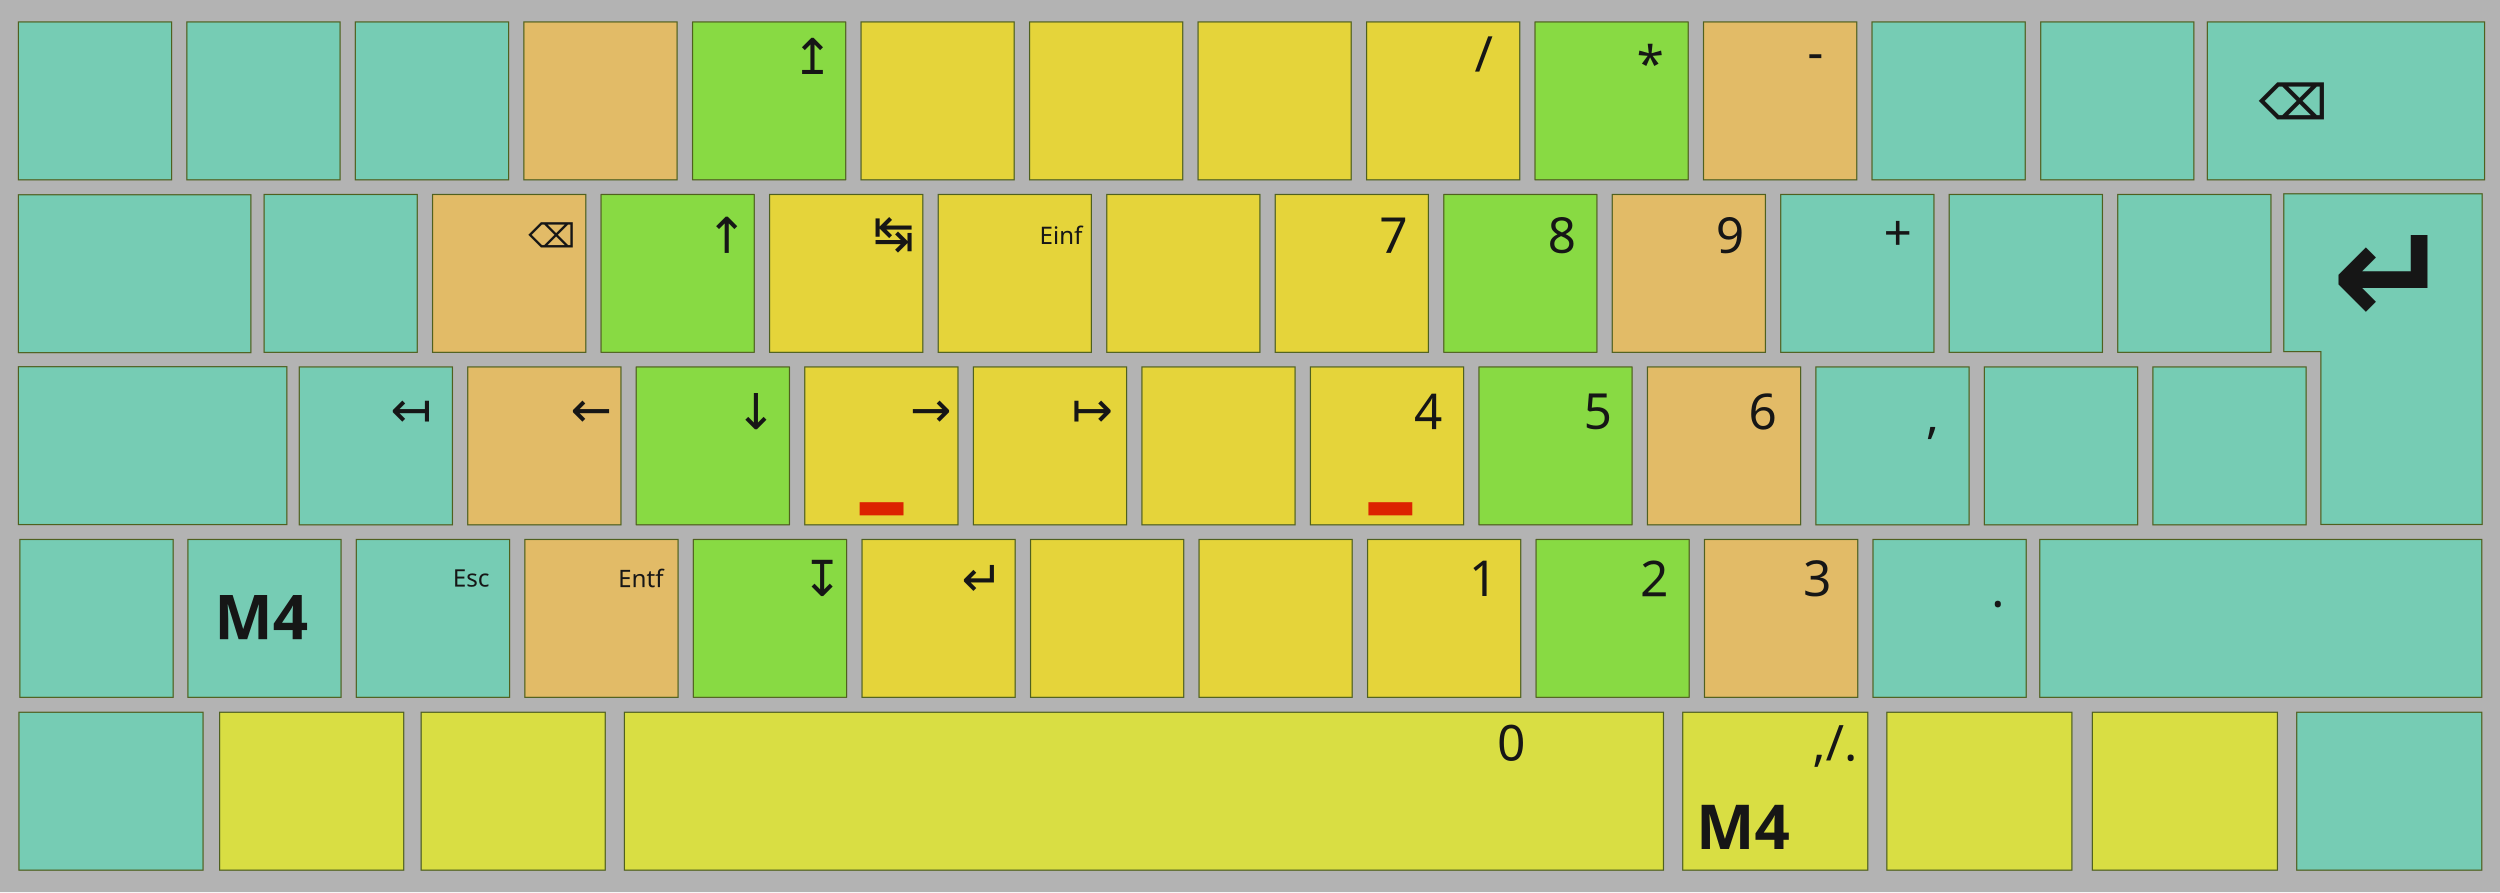
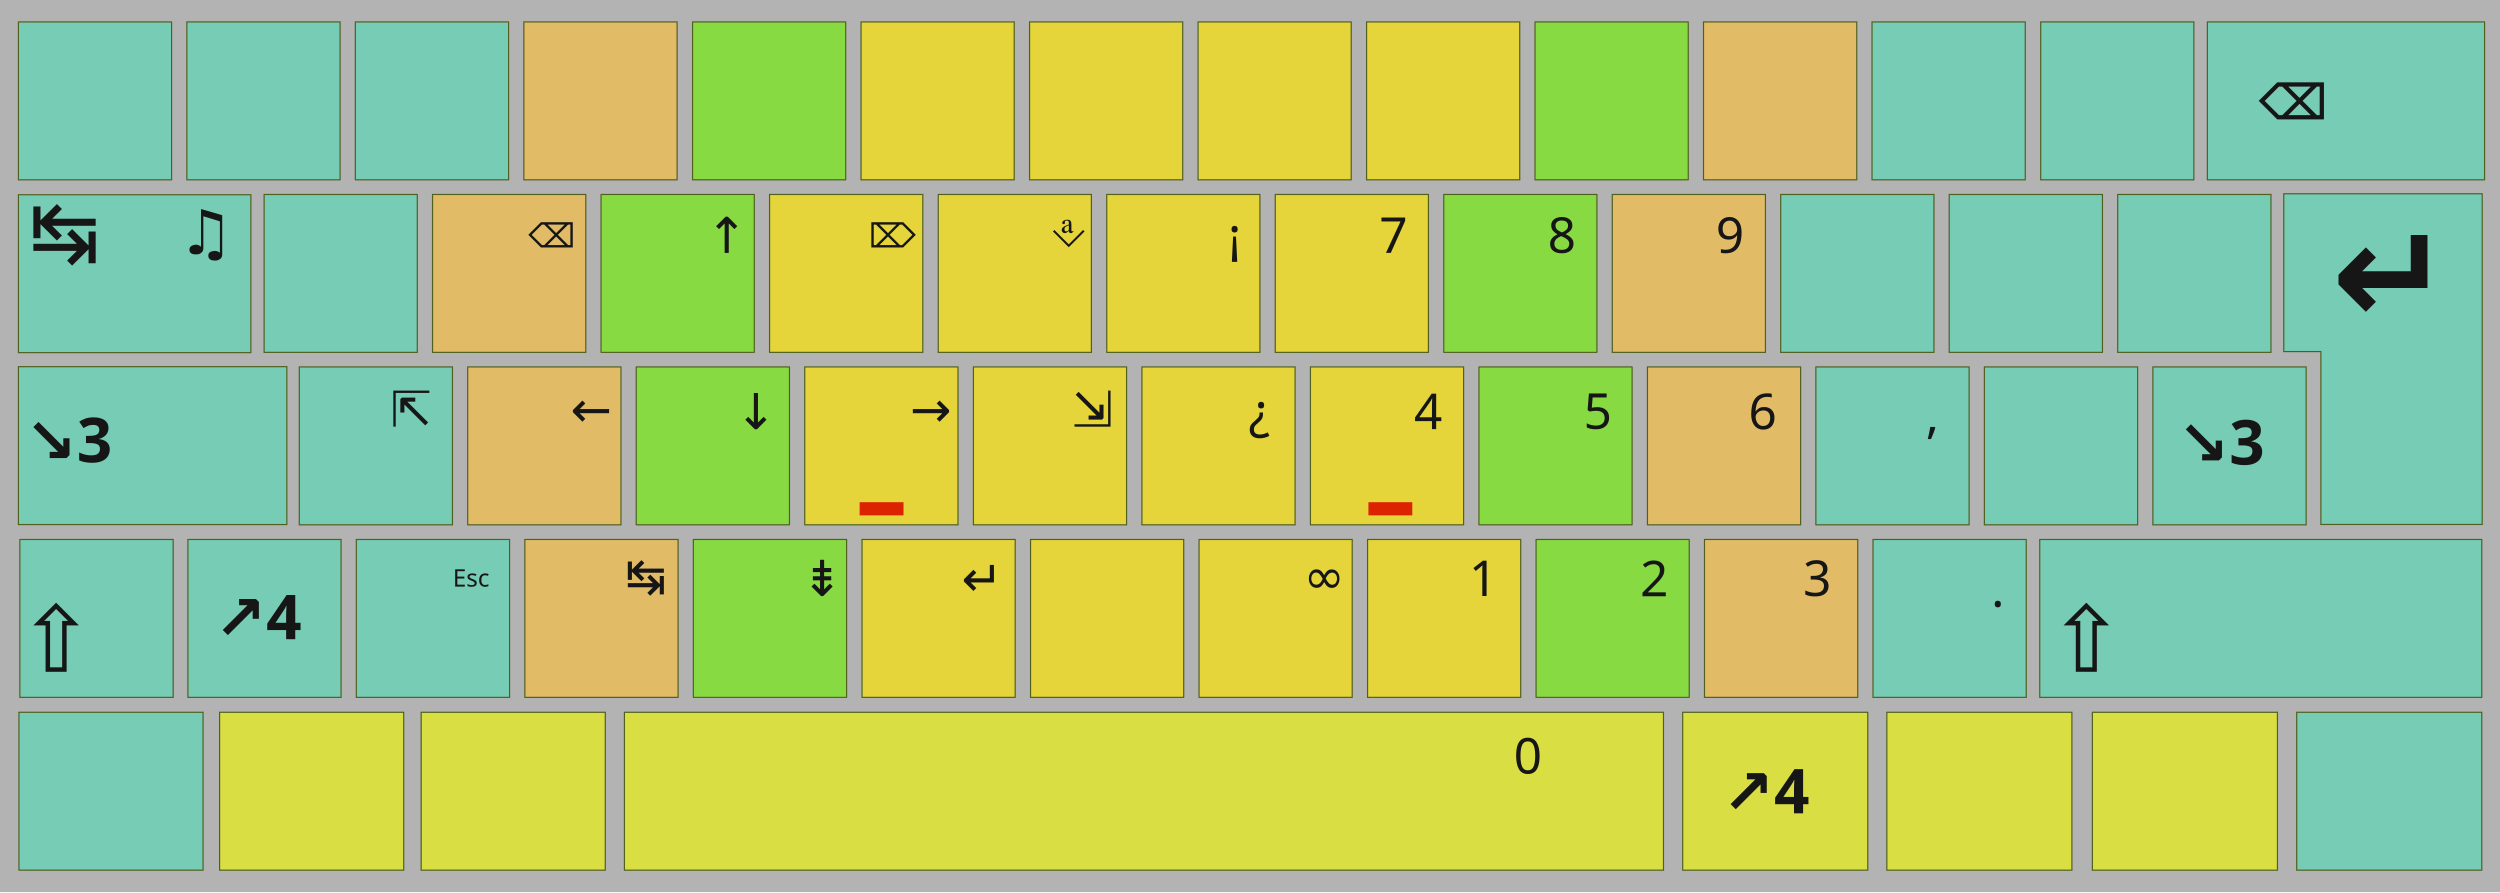
<svg xmlns="http://www.w3.org/2000/svg" version="1.0" viewBox="0 0 28500 8200" preserveAspectRatio="xMidYMid" fill-rule="evenodd" id="svg2" width="2104.724" height="751.054">
-   <defs id="defs4" />
+   <defs id="defs4">
+     </defs>
  <path style="fill:#b3b3b3;stroke:none;visibility:visible" d="M 0,-984.997 L 28500,-984.997 L 28500,9184.997 L 0,9184.997 L 0,-984.997 z " id="path452" />
-   <g id="g2432">
+   <g id="g2599">
    <path id="path609" d="M 5972,-734.997 L 7719,-734.997 L 7719,1065.004 L 5972,1065.004 L 5972,-734.997 z " style="fill:#e2bb67;fill-opacity:1;stroke:#4f601f;visibility:visible;stroke-opacity:1;stroke-width:13.541;stroke-miterlimit:4;stroke-dasharray:none" />
    <path id="path465" d="M 210,-734.997 L 1956,-734.997 L 1956,1065.004 L 210,1065.004 L 210,-734.997 z " style="fill:#76ccb4;fill-opacity:1;stroke:#4f601f;visibility:visible;stroke-opacity:1;stroke-width:13.541;stroke-miterlimit:4;stroke-dasharray:none" />
    <path id="path513" d="M 2130,-734.997 L 3877,-734.997 L 3877,1065.004 L 2130,1065.004 L 2130,-734.997 z " style="fill:#76ccb4;fill-opacity:1;stroke:#4f601f;visibility:visible;stroke-opacity:1;stroke-width:13.541;stroke-miterlimit:4;stroke-dasharray:none" />
    <path id="path561" d="M 4051,-734.997 L 5798,-734.997 L 5798,1065.004 L 4051,1065.004 L 4051,-734.997 z " style="fill:#76ccb4;fill-opacity:1;stroke:#4f601f;visibility:visible;stroke-opacity:1;stroke-width:13.541;stroke-miterlimit:4;stroke-dasharray:none" />
    <path id="path649" d="M 7895,-734.997 L 9641,-734.997 L 9641,1065.004 L 7895,1065.004 L 7895,-734.997 z " style="fill:#88da43;fill-opacity:1;stroke:#4f601f;stroke-width:13.541;stroke-linejoin:round;stroke-miterlimit:4;stroke-dasharray:none;stroke-opacity:1;visibility:visible" />
    <path id="path697" d="M 9816,-734.997 L 11562,-734.997 L 11562,1065.004 L 9816,1065.004 L 9816,-734.997 z " style="fill:#e5d43a;fill-opacity:1;stroke:#4f601f;visibility:visible;stroke-opacity:1;stroke-width:13.541;stroke-miterlimit:4;stroke-dasharray:none" />
    <path id="path745" d="M 11737,-734.997 L 13483,-734.997 L 13483,1065.004 L 11737,1065.004 L 11737,-734.997 z " style="fill:#e5d43a;fill-opacity:1;stroke:#4f601f;visibility:visible;stroke-opacity:1;stroke-width:13.541;stroke-miterlimit:4;stroke-dasharray:none" />
    <path id="path785" d="M 13658,-734.997 L 15404,-734.997 L 15404,1065.004 L 13658,1065.004 L 13658,-734.997 z " style="fill:#e5d43a;stroke:#4f601f;visibility:visible;stroke-opacity:1;stroke-width:13.541;stroke-miterlimit:4;stroke-dasharray:none;fill-opacity:1" />
    <path id="path825" d="M 15579,-734.997 L 17325,-734.997 L 17325,1065.004 L 15579,1065.004 L 15579,-734.997 z " style="fill:#e5d43a;fill-opacity:1;stroke:#4f601f;visibility:visible;stroke-opacity:1;stroke-width:13.541;stroke-miterlimit:4;stroke-dasharray:none" />
    <path id="path865" d="M 17499,-734.997 L 19246,-734.997 L 19246,1065.004 L 17499,1065.004 L 17499,-734.997 z " style="fill:#88da43;fill-opacity:1;stroke:#4f601f;stroke-width:13.541;stroke-linejoin:round;stroke-miterlimit:4;stroke-dasharray:none;stroke-opacity:1;visibility:visible" />
    <path id="path905" d="M 19420,-734.997 L 21167,-734.997 L 21167,1065.004 L 19420,1065.004 L 19420,-734.997 z " style="fill:#e2bb67;fill-opacity:1;stroke:#4f601f;visibility:visible;stroke-opacity:1;stroke-width:13.541;stroke-miterlimit:4;stroke-dasharray:none" />
    <path id="path945" d="M 21341,-734.997 L 23088,-734.997 L 23088,1065.004 L 21341,1065.004 L 21341,-734.997 z " style="fill:#76ccb4;fill-opacity:1;stroke:#4f601f;visibility:visible;stroke-opacity:1;stroke-width:13.541;stroke-miterlimit:4;stroke-dasharray:none" />
    <path id="path993" d="M 23264,-734.997 L 25010,-734.997 L 25010,1065.004 L 23264,1065.004 L 23264,-734.997 z " style="fill:#76ccb4;fill-opacity:1;stroke:#4f601f;visibility:visible;stroke-opacity:1;stroke-width:13.541;stroke-miterlimit:4;stroke-dasharray:none" />
    <path id="path1041" d="M 3011,1232.004 L 4757,1232.004 L 4757,3032.004 L 3011,3032.004 L 3011,1232.004 z " style="fill:#76ccb4;fill-opacity:1;stroke:#4f601f;visibility:visible;stroke-opacity:1;stroke-width:13.541;stroke-miterlimit:4;stroke-dasharray:none" />
    <path id="path1085" d="M 5804,3032.004 L 4931,3032.004 L 4931,1232.004 L 6678,1232.004 L 6678,3032.004 L 5804,3032.004" style="fill:#e2bb67;fill-opacity:1;stroke:#4f601f;visibility:visible;stroke-opacity:1;stroke-width:13.541;stroke-miterlimit:4;stroke-dasharray:none" />
    <path id="path1121" d="M 6852,1232.004 L 8599,1232.004 L 8599,3032.004 L 6852,3032.004 L 6852,1232.004 z " style="fill:#88da43;fill-opacity:1;stroke:#4f601f;stroke-width:13.541;stroke-linejoin:round;stroke-miterlimit:4;stroke-dasharray:none;stroke-opacity:1;visibility:visible" />
    <path id="path1157" d="M 8773,1232.004 L 10520,1232.004 L 10520,3032.004 L 8773,3032.004 L 8773,1232.004 z " style="fill:#e5d43a;fill-opacity:1;stroke:#4f601f;visibility:visible;stroke-opacity:1;stroke-width:13.541;stroke-miterlimit:4;stroke-dasharray:none" />
    <path id="path1193" d="M 10696,1232.004 L 12442,1232.004 L 12442,3032.004 L 10696,3032.004 L 10696,1232.004 z " style="fill:#e5d43a;fill-opacity:1;stroke:#4f601f;visibility:visible;stroke-opacity:1;stroke-width:13.541;stroke-miterlimit:4;stroke-dasharray:none" />
    <path id="path1229" d="M 12617,1232.004 L 14363,1232.004 L 14363,3032.004 L 12617,3032.004 L 12617,1232.004 z " style="fill:#e5d43a;fill-opacity:1;stroke:#4f601f;visibility:visible;stroke-opacity:1;stroke-width:13.541;stroke-miterlimit:4;stroke-dasharray:none" />
    <path id="path1265" d="M 14538,1232.004 L 16284,1232.004 L 16284,3032.004 L 14538,3032.004 L 14538,1232.004 z " style="fill:#e5d43a;fill-opacity:1;stroke:#4f601f;visibility:visible;stroke-opacity:1;stroke-width:13.541;stroke-miterlimit:4;stroke-dasharray:none" />
    <path id="path1301" d="M 16459,1232.004 L 18205,1232.004 L 18205,3032.004 L 16459,3032.004 L 16459,1232.004 z " style="fill:#88da43;fill-opacity:1;stroke:#4f601f;stroke-width:13.541;stroke-linejoin:round;stroke-miterlimit:4;stroke-dasharray:none;stroke-opacity:1;visibility:visible" />
    <path id="path1337" d="M 18380,1232.004 L 20126,1232.004 L 20126,3032.004 L 18380,3032.004 L 18380,1232.004 z " style="fill:#e2bb67;fill-opacity:1;stroke:#4f601f;visibility:visible;stroke-opacity:1;stroke-width:13.541;stroke-miterlimit:4;stroke-dasharray:none" />
    <path id="path1373" d="M 20300,1232.004 L 22047,1232.004 L 22047,3032.004 L 20300,3032.004 L 20300,1232.004 z " style="fill:#76ccb4;fill-opacity:1;stroke:#4f601f;visibility:visible;stroke-opacity:1;stroke-width:13.541;stroke-miterlimit:4;stroke-dasharray:none" />
    <path id="path1409" d="M 22221,1232.004 L 23968,1232.004 L 23968,3032.004 L 22221,3032.004 L 22221,1232.004 z " style="fill:#76ccb4;fill-opacity:1;stroke:#4f601f;visibility:visible;stroke-opacity:1;stroke-width:13.541;stroke-miterlimit:4;stroke-dasharray:none" />
    <path id="path1449" d="M 24142,1232.004 L 25889,1232.004 L 25889,3032.004 L 24142,3032.004 L 24142,1232.004 z " style="fill:#76ccb4;fill-opacity:1;stroke:#4f601f;visibility:visible;stroke-opacity:1;stroke-width:13.541;stroke-miterlimit:4;stroke-dasharray:none" />
    <path id="path1489" d="M 3412,3198.004 L 5158,3198.004 L 5158,4998.004 L 3412,4998.004 L 3412,3198.004 z " style="fill:#76ccb4;fill-opacity:1;stroke:#4f601f;visibility:visible;stroke-opacity:1;stroke-width:13.541;stroke-miterlimit:4;stroke-dasharray:none" />
    <path id="path1525" d="M 5332,3198.004 L 7079,3198.004 L 7079,4998.004 L 5332,4998.004 L 5332,3198.004 z " style="fill:#e2bb67;fill-opacity:1;stroke:#4f601f;visibility:visible;stroke-opacity:1;stroke-width:13.541;stroke-miterlimit:4;stroke-dasharray:none" />
    <path id="path1561" d="M 7253,3198.004 L 9000,3198.004 L 9000,4998.004 L 7253,4998.004 L 7253,3198.004 z " style="fill:#88da43;fill-opacity:1;stroke:#4f601f;stroke-width:13.541;stroke-linejoin:round;stroke-miterlimit:4;stroke-dasharray:none;stroke-opacity:1;visibility:visible" />
    <path id="path1597" d="M 11097,3198.004 L 12843,3198.004 L 12843,4998.004 L 11097,4998.004 L 11097,3198.004 z " style="fill:#e5d43a;fill-opacity:1;stroke:#4f601f;visibility:visible;stroke-opacity:1;stroke-width:13.541;stroke-miterlimit:4;stroke-dasharray:none" />
    <path id="path1633" d="M 13018,3198.004 L 14764,3198.004 L 14764,4998.004 L 13018,4998.004 L 13018,3198.004 z " style="fill:#e5d43a;fill-opacity:1;stroke:#4f601f;visibility:visible;stroke-opacity:1;stroke-width:13.541;stroke-miterlimit:4;stroke-dasharray:none" />
    <path id="path1669" d="M 16860,3198.004 L 18606,3198.004 L 18606,4998.004 L 16860,4998.004 L 16860,3198.004 z " style="fill:#88da43;fill-opacity:1;stroke:#4f601f;stroke-width:13.541;stroke-linejoin:round;stroke-miterlimit:4;stroke-dasharray:none;stroke-opacity:1;visibility:visible" />
    <path id="path1705" d="M 18781,3198.004 L 20527,3198.004 L 20527,4998.004 L 18781,4998.004 L 18781,3198.004 z " style="fill:#e2bb67;fill-opacity:1;stroke:#4f601f;visibility:visible;stroke-opacity:1;stroke-width:13.541;stroke-miterlimit:4;stroke-dasharray:none" />
    <path id="path1741" d="M 20701,3198.004 L 22448,3198.004 L 22448,4998.004 L 20701,4998.004 L 20701,3198.004 z " style="fill:#76ccb4;fill-opacity:1;stroke:#4f601f;visibility:visible;stroke-opacity:1;stroke-width:13.541;stroke-miterlimit:4;stroke-dasharray:none" />
    <path id="path1777" d="M 22622,3198.004 L 24369,3198.004 L 24369,4998.004 L 22622,4998.004 L 22622,3198.004 z " style="fill:#76ccb4;fill-opacity:1;stroke:#4f601f;visibility:visible;stroke-opacity:1;stroke-width:13.541;stroke-miterlimit:4;stroke-dasharray:none" />
    <path id="path1813" d="M 24543,3198.004 L 26290,3198.004 L 26290,4998.004 L 24543,4998.004 L 24543,3198.004 z " style="fill:#76ccb4;fill-opacity:1;stroke:#4f601f;visibility:visible;stroke-opacity:1;stroke-width:13.541;stroke-miterlimit:4;stroke-dasharray:none" />
    <path id="path1853" d="M 2142.181,5165.003 L 3888.181,5165.003 L 3888.181,6965.004 L 2142.181,6965.004 L 2142.181,5165.003 z " style="fill:#76ccb4;fill-opacity:1;stroke:#4f601f;visibility:visible;stroke-opacity:1;stroke-width:13.541;stroke-miterlimit:4;stroke-dasharray:none" />
    <path id="path1893" d="M 4062.181,5165.003 L 5809.181,5165.003 L 5809.181,6965.004 L 4062.181,6965.004 L 4062.181,5165.003 z " style="fill:#76ccb4;fill-opacity:1;stroke:#4f601f;visibility:visible;stroke-opacity:1;stroke-width:13.541;stroke-miterlimit:4;stroke-dasharray:none" />
    <path id="path1929" d="M 5983.181,5165.003 L 7730.181,5165.003 L 7730.181,6965.004 L 5983.181,6965.004 L 5983.181,5165.003 z " style="fill:#e2bb67;fill-opacity:1;stroke:#4f601f;visibility:visible;stroke-opacity:1;stroke-width:13.541;stroke-miterlimit:4;stroke-dasharray:none" />
    <path id="path1965" d="M 7904.181,5165.003 L 9651.181,5165.003 L 9651.181,6965.004 L 7904.181,6965.004 L 7904.181,5165.003 z " style="fill:#88da43;fill-opacity:1;stroke:#4f601f;stroke-width:13.541;stroke-linejoin:round;stroke-miterlimit:4;stroke-dasharray:none;stroke-opacity:1;visibility:visible" />
    <path id="path2001" d="M 9827.181,5165.003 L 11573.18,5165.003 L 11573.18,6965.004 L 9827.181,6965.004 L 9827.181,5165.003 z " style="fill:#e5d43a;fill-opacity:1;stroke:#4f601f;visibility:visible;stroke-opacity:1;stroke-width:13.541;stroke-miterlimit:4;stroke-dasharray:none" />
    <path id="path2037" d="M 11748.18,5165.003 L 13494.18,5165.003 L 13494.18,6965.004 L 11748.18,6965.004 L 11748.18,5165.003 z " style="fill:#e5d43a;fill-opacity:1;stroke:#4f601f;visibility:visible;stroke-opacity:1;stroke-width:13.541;stroke-miterlimit:4;stroke-dasharray:none" />
    <path id="path2073" d="M 13669.18,5165.003 L 15415.18,5165.003 L 15415.18,6965.004 L 13669.18,6965.004 L 13669.18,5165.003 z " style="fill:#e5d43a;fill-opacity:1;stroke:#4f601f;visibility:visible;stroke-opacity:1;stroke-width:13.541;stroke-miterlimit:4;stroke-dasharray:none" />
    <path id="path2109" d="M 15590.18,5165.003 L 17336.18,5165.003 L 17336.18,6965.004 L 15590.18,6965.004 L 15590.18,5165.003 z " style="fill:#e5d43a;fill-opacity:1;stroke:#4f601f;visibility:visible;stroke-opacity:1;stroke-width:13.541;stroke-miterlimit:4;stroke-dasharray:none" />
    <path id="path2145" d="M 17511.18,5165.003 L 19257.18,5165.003 L 19257.18,6965.004 L 17511.18,6965.004 L 17511.18,5165.003 z " style="fill:#88da43;fill-opacity:1;stroke:#4f601f;stroke-width:13.541;stroke-linejoin:round;stroke-miterlimit:4;stroke-dasharray:none;stroke-opacity:1;visibility:visible" />
    <path id="path2185" d="M 19431.18,5165.003 L 21178.18,5165.003 L 21178.18,6965.004 L 19431.18,6965.004 L 19431.18,5165.003 z " style="fill:#e2bb67;fill-opacity:1;stroke:#4f601f;visibility:visible;stroke-opacity:1;stroke-width:13.541;stroke-miterlimit:4;stroke-dasharray:none" />
    <path id="path2225" d="M 21352.18,5165.003 L 23099.18,5165.003 L 23099.18,6965.004 L 21352.18,6965.004 L 21352.18,5165.003 z " style="fill:#76ccb4;fill-opacity:1;stroke:#4f601f;visibility:visible;stroke-opacity:1;stroke-width:13.541;stroke-miterlimit:4;stroke-dasharray:none" />
    <path d="M 9174,3198.004 L 10921,3198.004 L 10921,4998.004 L 9174,4998.004 L 9174,3198.004 z " id="path2265" style="fill:#e5d43a;fill-opacity:1;stroke:#4f601f;visibility:visible;stroke-opacity:1;stroke-width:13.541;stroke-miterlimit:4;stroke-dasharray:none" />
    <path d="M 14939,3198.004 L 16685,3198.004 L 16685,4998.004 L 14939,4998.004 L 14939,3198.004 z " id="path2313" style="fill:#e5d43a;stroke:#4f601f;visibility:visible;stroke-opacity:1;stroke-width:13.541;stroke-miterlimit:4;stroke-dasharray:none;fill-opacity:1" />
    <path d="M 226.546,5165.003 L 1974.238,5165.003 L 1974.238,6965.004 L 226.546,6965.004 L 226.546,5165.003 z " id="path2365" style="fill:#76ccb4;fill-opacity:1;stroke:#4f601f;visibility:visible;stroke-opacity:1;stroke-width:13.541;stroke-miterlimit:4;stroke-dasharray:none" />
    <path d="M 210,3195.004 L 3270,3195.004 L 3270,4995.004 L 210,4995.004 L 210,3195.004 z " id="path2427" style="fill:#76ccb4;fill-opacity:1;stroke:#4f601f;visibility:visible;stroke-opacity:1;stroke-width:13.541;stroke-miterlimit:4;stroke-dasharray:none" />
    <path d="M 25164,-734.997 L 28324,-734.997 L 28324,1065.004 L 25164,1065.004 L 25164,-734.997 z " id="path2489" style="fill:#76ccb4;fill-opacity:1;stroke:#4f601f;visibility:visible;stroke-opacity:1;stroke-width:13.541;stroke-miterlimit:4;stroke-dasharray:none" />
    <path d="M 210,1235.004 L 2860,1235.004 L 2860,3035.004 L 210,3035.004 L 210,1235.004 z " id="path2523" style="fill:#76ccb4;fill-opacity:1;stroke:#4f601f;visibility:visible;stroke-opacity:1;stroke-width:13.541;stroke-miterlimit:4;stroke-dasharray:none" />
    <path d="M 23253.214,5165.018 L 28292.211,5165.018 L 28292.211,6964.989 L 23253.214,6964.989 L 23253.214,5165.018 z " id="path2599" style="fill:#76ccb4;fill-opacity:1;stroke:#4f601f;visibility:visible;stroke-opacity:1;stroke-width:13.541;stroke-miterlimit:4;stroke-dasharray:none" />
    <path d="M 26458,4994.004 L 26458,3023.004 L 26035,3023.004 L 26035,1224.004 L 28297,1224.004 L 28297,4994.004 L 26458,4994.004 z " id="path2661" style="fill:#76ccb4;fill-opacity:1;stroke:#4f601f;visibility:visible;stroke-opacity:1;stroke-width:13.541;stroke-miterlimit:4;stroke-dasharray:none" />
    <path d="M 216,7135.003 L 2314.85,7135.003 L 2314.85,8935.003 L 216,8935.003 L 216,7135.003 z " id="path6813" style="fill:#76ccb4;fill-opacity:1;stroke:#4f601f;visibility:visible;stroke-opacity:1;stroke-width:13.541;stroke-miterlimit:4;stroke-dasharray:none" />
    <path d="M 2503.354,7135.003 L 4602.203,7135.003 L 4602.203,8935.003 L 2503.354,8935.003 L 2503.354,7135.003 z " id="path17793" style="fill:#d9de43;fill-opacity:1;stroke:#4f601f;visibility:visible;stroke-opacity:1;stroke-width:13.541;stroke-miterlimit:4;stroke-dasharray:none" />
    <path d="M 4801.332,7135.003 L 6900.181,7135.003 L 6900.181,8935.003 L 4801.332,8935.003 L 4801.332,7135.003 z " id="path17795" style="fill:#d9de43;fill-opacity:1;stroke:#4f601f;visibility:visible;stroke-opacity:1;stroke-width:13.541;stroke-miterlimit:4;stroke-dasharray:none" />
    <path d="M 7118.46,7135.003 L 18963.59,7135.003 L 18963.59,8935.003 L 7118.46,8935.003 L 7118.46,7135.003 z " id="path17797" style="fill:#d9de43;fill-opacity:1;stroke:#4f601f;visibility:visible;stroke-opacity:1;stroke-width:13.541;stroke-miterlimit:4;stroke-dasharray:none" />
    <path d="M 19182.844,7135.003 L 21292.576,7135.003 L 21292.576,8935.003 L 19182.844,8935.003 L 19182.844,7135.003 z " id="path17799" style="fill:#d9de43;fill-opacity:1;stroke:#4f601f;visibility:visible;stroke-opacity:1;stroke-width:13.541;stroke-miterlimit:4;stroke-dasharray:none" />
    <path d="M 21509.921,7135.003 L 23619.653,7135.003 L 23619.653,8935.003 L 21509.921,8935.003 L 21509.921,7135.003 z " id="path17801" style="fill:#d9de43;fill-opacity:1;stroke:#4f601f;visibility:visible;stroke-opacity:1;stroke-width:13.541;stroke-miterlimit:4;stroke-dasharray:none" />
    <path d="M 23853.158,7135.003 L 25962.89,7135.003 L 25962.89,8935.003 L 23853.158,8935.003 L 23853.158,7135.003 z " id="path17803" style="fill:#d9de43;fill-opacity:1;stroke:#4f601f;visibility:visible;stroke-opacity:1;stroke-width:13.541;stroke-miterlimit:4;stroke-dasharray:none" />
    <path d="M 26182.479,7135.003 L 28292.211,7135.003 L 28292.211,8935.003 L 26182.479,8935.003 L 26182.479,7135.003 z " id="path17805" style="fill:#76ccb4;fill-opacity:1;stroke:#4f601f;visibility:visible;stroke-opacity:1;stroke-width:13.541;stroke-miterlimit:4;stroke-dasharray:none" />
  </g>
  <text style="font-size:564px;font-weight:400;fill:#161616;stroke:none;visibility:visible;font-family:Arial embedded" id="text493" y="-984.997">
    <tspan y="663.004" id="tspan495" />
  </text>
  <text style="font-size:564px;font-weight:700;fill:#161616;stroke:none;visibility:visible;font-family:Arial embedded" id="text541" y="-984.997">
    <tspan y="663.004" id="tspan543" />
  </text>
  <text style="font-size:564px;font-weight:700;fill:#161616;stroke:none;visibility:visible;font-family:Arial embedded" id="text589" y="-984.997">
    <tspan y="663.004" id="tspan591" />
  </text>
  <text style="font-size:564px;font-weight:700;fill:#161616;stroke:none;visibility:visible;font-family:Arial embedded" id="text677" y="-984.997">
    <tspan y="663.004" id="tspan679" />
  </text>
  <text style="font-size:564px;font-weight:700;fill:#161616;stroke:none;visibility:visible;font-family:Arial embedded" id="text725" y="-984.997">
    <tspan y="663.004" id="tspan727" />
  </text>
  <text style="font-size:564px;font-weight:700;fill:#161616;stroke:none;visibility:visible;font-family:Arial embedded" id="text973" y="-984.997">
    <tspan y="663.004" id="tspan975" />
  </text>
  <text style="font-size:564px;font-weight:400;fill:#161616;stroke:none;visibility:visible;font-family:Arial embedded" id="text1021" y="-984.997">
    <tspan y="663.004" id="tspan1023" />
  </text>
  <text style="font-size:564px;font-weight:700;fill:#161616;stroke:none;visibility:visible;font-family:Arial embedded" id="text1061" y="-984.997">
    <tspan y="2659.002" id="tspan1063" />
  </text>
  <text style="font-size:564px;font-weight:700;fill:#161616;stroke:none;visibility:visible;font-family:Arial embedded" id="text1101" y="-984.997">
    <tspan y="2659.002" id="tspan1103" />
  </text>
  <text style="font-size:564px;font-weight:400;fill:#161616;stroke:none;visibility:visible;font-family:Arial embedded" id="text1141" y="-984.997">
    <tspan y="2659.002" id="tspan1143" />
  </text>
  <text style="font-size:564px;font-weight:400;fill:#161616;stroke:none;visibility:visible;font-family:Arial embedded" id="text1177" y="-984.997">
    <tspan y="2659.002" id="tspan1179" />
  </text>
  <text style="font-size:564px;font-weight:400;fill:#161616;stroke:none;visibility:visible;font-family:Arial embedded" id="text1213" y="-984.997">
    <tspan y="2659.002" id="tspan1215" />
  </text>
  <text style="font-size:564px;font-weight:400;fill:#161616;stroke:none;visibility:visible;font-family:Arial embedded" id="text1249" y="-984.997">
    <tspan y="2659.002" id="tspan1251" />
  </text>
  <text style="font-size:564px;font-weight:400;fill:#161616;stroke:none;visibility:visible;font-family:Arial embedded" id="text1285" y="-984.997">
    <tspan y="2659.002" id="tspan1287" />
  </text>
  <text style="font-size:564px;font-weight:400;fill:#161616;stroke:none;visibility:visible;font-family:Arial embedded" id="text1321" y="-984.997">
    <tspan y="2659.002" id="tspan1323" />
  </text>
  <text style="font-size:564px;font-weight:400;fill:#161616;stroke:none;visibility:visible;font-family:Arial embedded" id="text1357" y="-984.997">
    <tspan y="2659.002" id="tspan1359" />
  </text>
  <text style="font-size:564px;font-weight:400;fill:#161616;stroke:none;visibility:visible;font-family:Arial embedded" id="text1393" y="-984.997">
    <tspan y="2659.002" id="tspan1395" />
  </text>
  <text style="font-size:564px;font-weight:400;fill:#161616;stroke:none;visibility:visible;font-family:Arial embedded" id="text1509" y="-984.997">
    <tspan y="4625.002" id="tspan1511" />
  </text>
  <text style="font-size:564px;font-weight:400;fill:#161616;stroke:none;visibility:visible;font-family:Arial embedded" id="text1545" y="-984.997">
    <tspan y="4625.002" id="tspan1547" />
  </text>
  <text style="font-size:564px;font-weight:400;fill:#161616;stroke:none;visibility:visible;font-family:Arial embedded" id="text1581" y="-984.997">
    <tspan y="4625.002" id="tspan1583" />
  </text>
  <text style="font-size:564px;font-weight:400;fill:#161616;stroke:none;visibility:visible;font-family:Arial embedded" id="text1617" y="-984.997">
    <tspan y="4625.002" id="tspan1619" />
  </text>
  <text style="font-size:564px;font-weight:400;fill:#161616;stroke:none;visibility:visible;font-family:Arial embedded" id="text1653" y="-984.997">
    <tspan y="4625.002" id="tspan1655" />
  </text>
  <text style="font-size:564px;font-weight:400;fill:#161616;stroke:none;visibility:visible;font-family:Arial embedded" id="text1689" y="-984.997">
    <tspan y="4625.002" id="tspan1691" />
  </text>
  <text style="font-size:564px;font-weight:400;fill:#161616;stroke:none;visibility:visible;font-family:Arial embedded" id="text1725" y="-984.997">
    <tspan y="4625.002" id="tspan1727" />
  </text>
  <text style="font-size:564px;font-weight:400;fill:#161616;stroke:none;visibility:visible;font-family:Arial embedded" id="text1761" y="-984.997">
    <tspan y="4625.002" id="tspan1763" />
  </text>
  <text style="font-size:564px;font-weight:400;fill:#161616;stroke:none;visibility:visible;font-family:Arial embedded" id="text1797" y="-984.997">
    <tspan y="4625.002" id="tspan1799" />
  </text>
  <text style="font-size:564px;font-weight:400;fill:#161616;stroke:none;visibility:visible;font-family:Arial embedded" id="text1913" y="-984.997">
    <tspan y="6592.002" id="tspan1915" />
  </text>
  <text style="font-size:564px;font-weight:400;fill:#161616;stroke:none;visibility:visible;font-family:Arial embedded" id="text1949" y="-984.997">
    <tspan y="6592.002" id="tspan1951" />
  </text>
  <text style="font-size:564px;font-weight:400;fill:#161616;stroke:none;visibility:visible;font-family:Arial embedded" id="text1985" y="-984.997">
    <tspan y="6592.002" id="tspan1987" />
  </text>
  <text style="font-size:564px;font-weight:400;fill:#161616;stroke:none;visibility:visible;font-family:Arial embedded" id="text2021" y="-984.997">
    <tspan y="6592.002" id="tspan2023" />
  </text>
  <text style="font-size:564px;font-weight:400;fill:#161616;stroke:none;visibility:visible;font-family:Arial embedded" id="text2057" y="-984.997">
    <tspan y="6592.002" id="tspan2059" />
  </text>
  <text style="font-size:564px;font-weight:400;fill:#161616;stroke:none;visibility:visible;font-family:Arial embedded" id="text2093" y="-984.997">
    <tspan y="6592.002" id="tspan2095" />
  </text>
  <text style="font-size:564px;font-weight:400;fill:#161616;stroke:none;visibility:visible;font-family:Arial embedded" id="text2129" y="-984.997">
    <tspan y="6592.002" id="tspan2131" />
  </text>
  <text style="font-size:564px;font-weight:400;fill:#161616;stroke:none;visibility:visible;font-family:Arial embedded" id="text2245" y="-984.997">
    <tspan y="6592.002" id="tspan2247" />
  </text>
  <path style="fill:#dc2300;stroke:none;visibility:visible" id="path2297" d="M 9800,4740.004 L 10300,4740.004 L 10300,4890.004 L 9800,4890.004 L 9800,4740.004 z " />
  <text style="font-size:564px;font-weight:400;fill:#161616;stroke:none;visibility:visible;font-family:Arial embedded" id="text2333" y="-984.997">
    <tspan id="tspan2335" y="4625.002" />
  </text>
  <path style="fill:#dc2300;stroke:none;visibility:visible" id="path2349" d="M 15600,4740.004 L 16100,4740.004 L 16100,4890.004 L 15600,4890.004 L 15600,4740.004 z " />
+   <text style="font-size:706px;font-weight:700;fill:#161616;stroke:none;visibility:visible;font-family:Arial embedded" id="text2923" y="-670.141" x="-3732.85">
+     <tspan x="284.149" y="4283.859" id="tspan2925">↘3</tspan>
+   </text>
+   <text style="font-size:706px;font-weight:700;fill:#161616;stroke:none;visibility:visible;font-family:Arial embedded" id="text2927" y="-643.578" x="20804.945">
+     <tspan x="24821.943" y="4310.421" id="tspan2929">↘3</tspan>
+   </text>
  <text style="font-size:706px;font-weight:700;fill:#161616;stroke:none;visibility:visible;font-family:Arial embedded" id="text2931" y="1348.246" x="-1573.897">
-     <tspan x="2443.101" y="6302.246" id="tspan2933">M4</tspan>
+     <tspan x="2443.101" y="6302.246" id="tspan2933">↗4</tspan>
  </text>
  <text style="font-size:564px;font-weight:400;fill:#161616;stroke:none;visibility:visible;font-family:Arial embedded" id="text2609" y="-1731.315" x="-1803.719">
    <tspan x="10374.283" y="3878.682" id="tspan2611">→</tspan>
  </text>
  <text style="font-size:564px;font-weight:400;fill:#161616;stroke:none;visibility:visible;font-family:Arial embedded" id="text2613" y="-1703.5" x="-3796.937">
    <tspan x="8381.064" y="3906.496" id="tspan2615">↓</tspan>
  </text>
  <text style="font-size:564px;font-weight:400;fill:#161616;stroke:none;visibility:visible;font-family:Arial embedded" id="text2617" y="-1731.314" x="-5674.525">
    <tspan x="6503.476" y="3878.682" id="tspan2619">←</tspan>
  </text>
  <text style="font-size:564px;font-weight:400;fill:#161616;stroke:none;visibility:visible;font-family:Arial embedded" id="text2621" y="-3711.613" x="-4129.748">
    <tspan x="8048.252" y="1898.387" id="tspan2623" style="font-weight:normal">↑</tspan>
  </text>
  <text style="font-size:564px;font-weight:400;fill:#161616;stroke:none;visibility:visible;font-family:Arial embedded" id="text2597" y="199.033" x="4568.697">
    <tspan x="16746.697" y="5809.031" id="tspan2599" style="font-style:normal;font-weight:normal">1</tspan>
  </text>
  <text style="font-size:564px;font-weight:400;fill:#161616;stroke:none;visibility:visible;font-family:Arial embedded" id="text2627" y="202.75" x="6519.02">
    <tspan x="18697.02" y="5812.748" id="tspan2629">2</tspan>
  </text>
  <text style="font-size:564px;font-weight:400;fill:#161616;stroke:none;visibility:visible;font-family:Arial embedded" id="text2631" y="198.756" x="8376.982">
    <tspan x="20554.984" y="5808.755" id="tspan2633">3</tspan>
  </text>
  <text style="font-size:564px;font-weight:400;fill:#161616;stroke:none;visibility:visible;font-family:Arial embedded" id="text2635" y="-1706.533" x="5875.498">
    <tspan x="18053.496" y="3903.467" id="tspan2637">5</tspan>
  </text>
  <text style="font-size:564px;font-weight:400;fill:#161616;stroke:none;visibility:visible;font-family:Arial embedded" id="text2639" y="-1702.54" x="3941.727">
    <tspan x="16119.729" y="3907.46" id="tspan2641">4</tspan>
  </text>
  <text style="font-size:564px;font-weight:400;fill:#161616;stroke:none;visibility:visible;font-family:Arial embedded" id="text2643" y="-1702.815" x="7754.822">
    <tspan x="19932.822" y="3907.185" id="tspan2645">6</tspan>
  </text>
  <text style="font-size:564px;font-weight:400;fill:#161616;stroke:none;visibility:visible;font-family:Arial embedded" id="text2647" y="-3712.852" x="7382.851">
    <tspan x="19560.852" y="1897.148" id="tspan2649">9</tspan>
  </text>
  <text style="font-size:564px;font-weight:400;fill:#161616;stroke:none;visibility:visible;font-family:Arial embedded" id="text2651" y="-3712.852" x="5465.44">
    <tspan x="17643.439" y="1897.148" id="tspan2653">8</tspan>
  </text>
  <text style="font-size:564px;font-weight:400;fill:#161616;stroke:none;visibility:visible;font-family:Arial embedded" id="text2655" y="-3712.576" x="3545.83">
    <tspan x="15723.832" y="1897.423" id="tspan2657">7</tspan>
  </text>
-   <text style="font-size:564px;font-weight:400;fill:#161616;stroke:none;visibility:visible;font-family:Arial embedded" id="text2695" y="-3741.356" x="9294.983">
-     <tspan x="21472.98" y="1868.645" id="tspan2697" style="font-style:normal;font-weight:normal">+</tspan>
+   <text style="font-size:564px;font-weight:400;fill:#161616;stroke:none;visibility:visible;font-family:Arial embedded" id="text2663" y="170.254" x="2682.625">
+     <tspan x="14860.631" y="5780.252" id="tspan2665" style="font-style:normal;font-weight:normal">∞</tspan>
+   </text>
+   <text style="font-size:564px;font-weight:400;fill:#161616;stroke:none;visibility:visible;font-family:Arial embedded" id="text2667" y="-1706.533" x="2055.502">
+     <tspan x="14233.512" y="3903.467" id="tspan2669" style="font-style:normal;font-weight:normal">¿</tspan>
+   </text>
+   <text style="font-size:564px;font-weight:400;fill:#161616;stroke:none;visibility:visible;font-family:Arial embedded" id="text2671" y="-3712.577" x="1820.811">
+     <tspan x="13998.82" y="1897.423" id="tspan2673" style="font-style:normal;font-weight:normal">¡</tspan>
  </text>
  <text style="font-size:564px;font-weight:400;fill:#161616;stroke:none;visibility:visible;font-family:Arial embedded" id="text2699" y="-1662.178" x="9775.741">
    <tspan x="21953.74" y="3947.822" id="tspan2701" style="font-style:normal;font-weight:normal">,</tspan>
  </text>
  <text style="font-size:564px;font-weight:400;fill:#161616;stroke:none;visibility:visible;font-family:Arial embedded" id="text2711" y="321.46" x="10521.297">
    <tspan x="22699.295" y="5931.459" id="tspan2713" style="font-style:normal;font-weight:normal">.</tspan>
  </text>
  <text style="font-size:564px;font-weight:400;fill:#161616;stroke:none;visibility:visible;font-family:Arial embedded" id="text2862" y="-1731.317" x="-2056.689">
-     <tspan x="4450.311" y="3878.682" id="tspan2864">↤</tspan>
+     <tspan x="4450.311" y="3878.682" id="tspan2864">⇱</tspan>
  </text>
  <text style="font-size:564px;font-weight:400;fill:#161616;stroke:none;visibility:visible;font-family:Arial embedded" id="text2866" y="-1731.317" x="5708.784">
-     <tspan x="12215.784" y="3878.682" id="tspan2868">↦</tspan>
+     <tspan x="12215.784" y="3878.682" id="tspan2868">⇲</tspan>
  </text>
  <text style="font-size:564px;font-weight:400;fill:#161616;stroke:none;visibility:visible;font-family:Arial embedded" id="text2870" y="198.069" x="2628.971">
-     <tspan x="9135.971" y="5808.067" id="tspan2872">↧</tspan>
-   </text>
-   <text style="font-size:275.442px;font-weight:400;fill:#161616;stroke:none;visibility:visible;font-family:Arial embedded" id="text2878" y="2007.693" x="3406.184">
-     <tspan x="7046.509" y="5708.087" id="tspan2880">Entf</tspan>
+     <tspan x="9135.971" y="5808.067" id="tspan2872">⇟</tspan>
  </text>
  <text style="font-size:275.442px;font-weight:400;fill:#161616;stroke:none;visibility:visible;font-family:Arial embedded" id="text2886" y="2001.506" x="1521.802">
    <tspan x="5162.127" y="5701.9" id="tspan2888">Esc</tspan>
  </text>
-   <text style="font-size:275.442px;font-weight:400;fill:#161616;stroke:none;visibility:visible;font-family:Arial embedded" id="text2890" y="-1903.914" x="8210.06">
-     <tspan x="11850.386" y="1796.48" id="tspan2892">Einf</tspan>
-   </text>
-   <text style="font-size:706px;font-weight:700;fill:#161616;stroke:none;visibility:visible;font-family:Arial embedded" id="text17807" y="3739.574" x="15317.814">
-     <tspan x="19334.812" y="8693.573" id="tspan17809">M4</tspan>
+   <text style="font-size:706px;font-weight:700;fill:#161616;stroke:none;visibility:visible;font-family:Arial embedded" id="text17807" y="3333.343" x="15615.716">
+     <tspan x="19632.715" y="8287.343" id="tspan17809">↗4</tspan>
  </text>
  <text style="font-size:1625.212px;font-weight:700;fill:#161616;stroke:none;visibility:visible;font-family:Arial embedded" id="text2717" y="-8692.01" x="17332.426">
    <tspan x="26579.559" y="2712.097" id="tspan2719">↵</tspan>
  </text>
  <text style="font-size:555.859px;font-weight:700;fill:#161616;stroke:none;visibility:visible;font-family:Arial embedded" id="text2733" y="-3524.294" x="22586.414">
    <tspan x="25749.139" y="376.165" id="tspan2735">⌫</tspan>
  </text>
-   <text style="font-size:564px;font-weight:400;fill:#161616;stroke:none;visibility:visible;font-family:Arial embedded" id="text2741" y="-3741.353" x="-2227.526">
-     <tspan x="9950.475" y="1868.646" id="tspan2743" style="font-weight:normal">↹</tspan>
+   <text style="font-size:974.95px;font-style:normal;font-variant:normal;font-weight:normal;font-stretch:normal;text-align:start;line-height:125%;writing-mode:lr-tb;text-anchor:start;fill:#161616;stroke:none;visibility:visible;font-family:CMU Serif" id="text2737" y="-2956.53" x="-3689.988">
+     <tspan x="327.01" y="1997.468" id="tspan2739" style="font-size:974.95px;font-style:normal;font-variant:normal;font-weight:normal;font-stretch:normal;text-align:start;line-height:125%;writing-mode:lr-tb;text-anchor:start;font-family:CMU Serif">↹</tspan>
+   </text>
+   <text style="font-size:564px;font-weight:400;fill:#161616;stroke:none;visibility:visible;font-family:Arial embedded" id="text2741" y="170.253" x="-5051.689">
+     <tspan x="7126.311" y="5780.252" id="tspan2743" style="font-weight:normal">↹</tspan>
  </text>
  <text style="font-size:379.147px;font-style:normal;font-variant:normal;font-weight:normal;font-stretch:normal;text-align:start;line-height:125%;writing-mode:lr-tb;text-anchor:start;fill:#161616;stroke:none;visibility:visible;font-family:CMU Serif" id="text2745" y="-3774.124" x="-6155.558">
    <tspan x="6022.443" y="1835.876" id="tspan2747" style="font-size:379.147px;font-style:normal;font-variant:normal;font-weight:normal;font-stretch:normal;text-align:start;line-height:125%;writing-mode:lr-tb;text-anchor:start;font-family:CMU Serif">⌫</tspan>
  </text>
  <text style="font-size:564px;font-weight:400;fill:#161616;stroke:none;visibility:visible;font-family:Arial embedded" id="text2749" y="198.205" x="-1217.092">
    <tspan x="10960.909" y="5808.205" id="tspan2751" style="font-weight:normal">↵</tspan>
  </text>
-   <text style="font-size:564px;font-weight:400;fill:#161616;stroke:none;visibility:visible;font-family:Arial embedded" id="text2601" y="2074.416" x="4888.816">
-     <tspan x="17066.816" y="7684.414" id="tspan2603" style="font-style:normal;font-weight:normal">0</tspan>
-   </text>
-   <g style="fill-rule:evenodd" id="g3052" transform="translate(20441.954,-16363.893)">
-     <text y="-984.997" id="text3064" style="font-size:564px;font-weight:400;fill:#161616;stroke:none;visibility:visible;font-family:Arial embedded">
-       <tspan id="tspan3066" y="663.004" />
-     </text>
-     <text y="-984.997" id="text3076" style="font-size:564px;font-weight:700;fill:#161616;stroke:none;visibility:visible;font-family:Arial embedded">
-       <tspan id="tspan3078" y="663.004" />
-     </text>
-     <text y="-984.997" id="text3086" style="font-size:564px;font-weight:700;fill:#161616;stroke:none;visibility:visible;font-family:Arial embedded">
-       <tspan id="tspan3088" y="663.004" />
-     </text>
-     <text y="-984.997" id="text3100" style="font-size:564px;font-weight:700;fill:#161616;stroke:none;visibility:visible;font-family:Arial embedded">
-       <tspan id="tspan3102" y="663.004" />
-     </text>
-     <text y="-984.997" id="text3112" style="font-size:564px;font-weight:700;fill:#161616;stroke:none;visibility:visible;font-family:Arial embedded">
-       <tspan id="tspan3114" y="663.004" />
-     </text>
-     <text y="-984.997" id="text3164" style="font-size:564px;font-weight:700;fill:#161616;stroke:none;visibility:visible;font-family:Arial embedded">
-       <tspan id="tspan3166" y="663.004" />
-     </text>
-     <text y="-984.997" id="text3176" style="font-size:564px;font-weight:400;fill:#161616;stroke:none;visibility:visible;font-family:Arial embedded">
-       <tspan id="tspan3178" y="663.004" />
-     </text>
-     <text y="-984.997" id="text3186" style="font-size:564px;font-weight:700;fill:#161616;stroke:none;visibility:visible;font-family:Arial embedded">
-       <tspan id="tspan3188" y="2659.002" />
-     </text>
-     <text y="-984.997" id="text3196" style="font-size:564px;font-weight:700;fill:#161616;stroke:none;visibility:visible;font-family:Arial embedded">
-       <tspan id="tspan3198" y="2659.002" />
-     </text>
-     <text y="-984.997" id="text3206" style="font-size:564px;font-weight:400;fill:#161616;stroke:none;visibility:visible;font-family:Arial embedded">
-       <tspan id="tspan3208" y="2659.002" />
-     </text>
-     <text y="-984.997" id="text3216" style="font-size:564px;font-weight:400;fill:#161616;stroke:none;visibility:visible;font-family:Arial embedded">
-       <tspan id="tspan3218" y="2659.002" />
-     </text>
-     <text y="-984.997" id="text3226" style="font-size:564px;font-weight:400;fill:#161616;stroke:none;visibility:visible;font-family:Arial embedded">
-       <tspan id="tspan3228" y="2659.002" />
-     </text>
-     <text y="-984.997" id="text3236" style="font-size:564px;font-weight:400;fill:#161616;stroke:none;visibility:visible;font-family:Arial embedded">
-       <tspan id="tspan3238" y="2659.002" />
-     </text>
-     <text y="-984.997" id="text3246" style="font-size:564px;font-weight:400;fill:#161616;stroke:none;visibility:visible;font-family:Arial embedded">
-       <tspan id="tspan3248" y="2659.002" />
-     </text>
-     <text y="-984.997" id="text3256" style="font-size:564px;font-weight:400;fill:#161616;stroke:none;visibility:visible;font-family:Arial embedded">
-       <tspan id="tspan3258" y="2659.002" />
-     </text>
-     <text y="-984.997" id="text3266" style="font-size:564px;font-weight:400;fill:#161616;stroke:none;visibility:visible;font-family:Arial embedded">
-       <tspan id="tspan3268" y="2659.002" />
-     </text>
-     <text y="-984.997" id="text3278" style="font-size:564px;font-weight:400;fill:#161616;stroke:none;visibility:visible;font-family:Arial embedded">
-       <tspan id="tspan3280" y="2659.002" />
-     </text>
-     <text y="-984.997" id="text3296" style="font-size:564px;font-weight:400;fill:#161616;stroke:none;visibility:visible;font-family:Arial embedded">
-       <tspan id="tspan3298" y="4625.002" />
-     </text>
-     <text y="-984.997" id="text3306" style="font-size:564px;font-weight:400;fill:#161616;stroke:none;visibility:visible;font-family:Arial embedded">
-       <tspan id="tspan3308" y="4625.002" />
-     </text>
-     <text y="-984.997" id="text3316" style="font-size:564px;font-weight:400;fill:#161616;stroke:none;visibility:visible;font-family:Arial embedded">
-       <tspan id="tspan3318" y="4625.002" />
-     </text>
-     <text y="-984.997" id="text3326" style="font-size:564px;font-weight:400;fill:#161616;stroke:none;visibility:visible;font-family:Arial embedded">
-       <tspan id="tspan3328" y="4625.002" />
-     </text>
-     <text y="-984.997" id="text3336" style="font-size:564px;font-weight:400;fill:#161616;stroke:none;visibility:visible;font-family:Arial embedded">
-       <tspan id="tspan3338" y="4625.002" />
-     </text>
-     <text y="-984.997" id="text3346" style="font-size:564px;font-weight:400;fill:#161616;stroke:none;visibility:visible;font-family:Arial embedded">
-       <tspan id="tspan3348" y="4625.002" />
-     </text>
-     <text y="-984.997" id="text3356" style="font-size:564px;font-weight:400;fill:#161616;stroke:none;visibility:visible;font-family:Arial embedded">
-       <tspan id="tspan3358" y="4625.002" />
-     </text>
-     <text y="-984.997" id="text3366" style="font-size:564px;font-weight:400;fill:#161616;stroke:none;visibility:visible;font-family:Arial embedded">
-       <tspan id="tspan3368" y="4625.002" />
-     </text>
-     <text y="-984.997" id="text3376" style="font-size:564px;font-weight:400;fill:#161616;stroke:none;visibility:visible;font-family:Arial embedded">
-       <tspan id="tspan3378" y="4625.002" />
-     </text>
-     <text y="-984.997" id="text3388" style="font-size:564px;font-weight:400;fill:#161616;stroke:none;visibility:visible;font-family:Arial embedded">
-       <tspan id="tspan3390" y="6592.002" />
-     </text>
-     <text y="-984.997" id="text3396" style="font-size:564px;font-weight:400;fill:#161616;stroke:none;visibility:visible;font-family:Arial embedded">
-       <tspan id="tspan3398" y="6592.002" />
-     </text>
-     <text y="-984.997" id="text3406" style="font-size:564px;font-weight:400;fill:#161616;stroke:none;visibility:visible;font-family:Arial embedded">
-       <tspan id="tspan3408" y="6592.002" />
-     </text>
-     <text y="-984.997" id="text3416" style="font-size:564px;font-weight:400;fill:#161616;stroke:none;visibility:visible;font-family:Arial embedded">
-       <tspan id="tspan3418" y="6592.002" />
-     </text>
-     <text y="-984.997" id="text3426" style="font-size:564px;font-weight:400;fill:#161616;stroke:none;visibility:visible;font-family:Arial embedded">
-       <tspan id="tspan3428" y="6592.002" />
-     </text>
-     <text y="-984.997" id="text3436" style="font-size:564px;font-weight:400;fill:#161616;stroke:none;visibility:visible;font-family:Arial embedded">
-       <tspan id="tspan3438" y="6592.002" />
-     </text>
-     <text y="-984.997" id="text3446" style="font-size:564px;font-weight:400;fill:#161616;stroke:none;visibility:visible;font-family:Arial embedded">
-       <tspan id="tspan3448" y="6592.002" />
-     </text>
-     <text y="-984.997" id="text3468" style="font-size:564px;font-weight:400;fill:#161616;stroke:none;visibility:visible;font-family:Arial embedded">
-       <tspan id="tspan3470" y="6592.002" />
-     </text>
-     <text y="-984.997" id="text3486" style="font-size:564px;font-weight:400;fill:#161616;stroke:none;visibility:visible;font-family:Arial embedded">
-       <tspan y="4625.002" id="tspan3488" />
-     </text>
-     <text x="-13962.283" y="10696.029" id="text3700" style="font-size:564px;font-weight:400;fill:#161616;fill-rule:evenodd;stroke:none;visibility:visible;font-family:Arial embedded">
-       <tspan style="font-style:normal;font-weight:normal" id="tspan3702" y="16306.031" x="-1784.285">*</tspan>
-     </text>
-     <text x="-15810.213" y="10585.462" id="text3704" style="font-size:564px;font-weight:400;fill:#161616;fill-rule:evenodd;stroke:none;visibility:visible;font-family:Arial embedded">
-       <tspan style="font-style:normal;font-weight:normal" id="tspan3706" y="16195.463" x="-3632.214">/</tspan>
-     </text>
-     <text x="-12015.939" y="10560.537" id="text3708" style="font-size:564px;font-weight:400;fill:#161616;fill-rule:evenodd;stroke:none;visibility:visible;font-family:Arial embedded">
-       <tspan style="font-style:normal;font-weight:normal" id="tspan3710" y="16170.539" x="162.055">-</tspan>
-     </text>
-     <text x="-17923.221" y="10612.588" id="text4085" style="font-size:564px;font-weight:400;fill:#161616;fill-rule:evenodd;stroke:none;visibility:visible;font-family:Arial embedded">
-       <tspan id="tspan4087" y="16222.589" x="-11416.219">↥</tspan>
-     </text>
-   </g>
-   <text style="font-size:564px;font-weight:400;fill:#161616;stroke:none;visibility:visible;font-family:Arial embedded" id="text4089" y="2074.413" x="8482.905">
-     <tspan x="20660.904" y="7684.414" id="tspan4091" style="font-style:normal;font-weight:normal">,/.</tspan>
+   <text style="font-size:379.147px;font-style:normal;font-variant:normal;font-weight:normal;font-stretch:normal;text-align:start;line-height:125%;writing-mode:lr-tb;text-anchor:start;fill:#161616;stroke:none;visibility:visible;font-family:CMU Serif" id="text2823" y="-3774.124" x="-2273.658">
+     <tspan x="9904.344" y="1835.876" id="tspan2825" style="font-size:379.147px;font-style:normal;font-variant:normal;font-weight:normal;font-stretch:normal;text-align:start;line-height:125%;writing-mode:lr-tb;text-anchor:start;font-family:CMU Serif">⌦</tspan>
+   </text>
+   <text style="font-size:486.2px;font-style:normal;font-variant:normal;font-weight:normal;font-stretch:normal;text-align:start;line-height:125%;writing-mode:lr-tb;text-anchor:start;fill:#161616;stroke:none;visibility:visible;font-family:CMU Serif" id="text2827" y="-5379.068" x="-3634.945">
+     <tspan x="11981.537" y="1814.937" id="tspan2829" style="font-size:486.2px;font-style:normal;font-variant:normal;font-weight:normal;font-stretch:normal;text-align:start;line-height:125%;writing-mode:lr-tb;text-anchor:start;font-family:CMU Serif">⎀</tspan>
+   </text>
+   <text style="font-size:564px;font-weight:400;fill:#161616;stroke:none;visibility:visible;font-family:Arial embedded" id="text2831" y="2223.367" x="5078.39">
+     <tspan x="17256.389" y="7833.364" id="tspan2833" style="font-style:normal;font-weight:normal">0</tspan>
+   </text>
+   <text style="font-size:706px;font-weight:700;fill:#161616;stroke:none;visibility:visible;font-family:Arial embedded" id="text2847" y="-1074.84" x="-1568.851">
+     <tspan x="2030.147" y="1913.159" id="tspan2849">♫</tspan>
+   </text>
+   <text style="font-size:1045.287px;font-style:normal;font-variant:normal;font-weight:normal;font-stretch:normal;text-align:start;line-height:125%;writing-mode:lr-tb;text-anchor:start;fill:#161616;stroke:none;visibility:visible;font-family:Arial" id="text2725" y="-2129.907" x="-6936.561">
+     <tspan x="201.689" y="6673.403" id="tspan2727" style="font-size:1045.287px;font-style:normal;font-variant:normal;font-weight:normal;font-stretch:normal;text-align:start;line-height:125%;writing-mode:lr-tb;text-anchor:start;font-family:Arial">⇧</tspan>
+   </text>
+   <text style="font-size:1045.287px;font-style:normal;font-variant:normal;font-weight:normal;font-stretch:normal;text-align:start;line-height:125%;writing-mode:lr-tb;text-anchor:start;fill:#161616;stroke:none;visibility:visible;font-family:Arial" id="text2899" y="-2129.907" x="16207.949">
+     <tspan x="23346.201" y="6673.403" id="tspan2901" style="font-size:1045.287px;font-style:normal;font-variant:normal;font-weight:normal;font-stretch:normal;text-align:start;line-height:125%;writing-mode:lr-tb;text-anchor:start;font-family:Arial">⇧</tspan>
  </text>
</svg>
